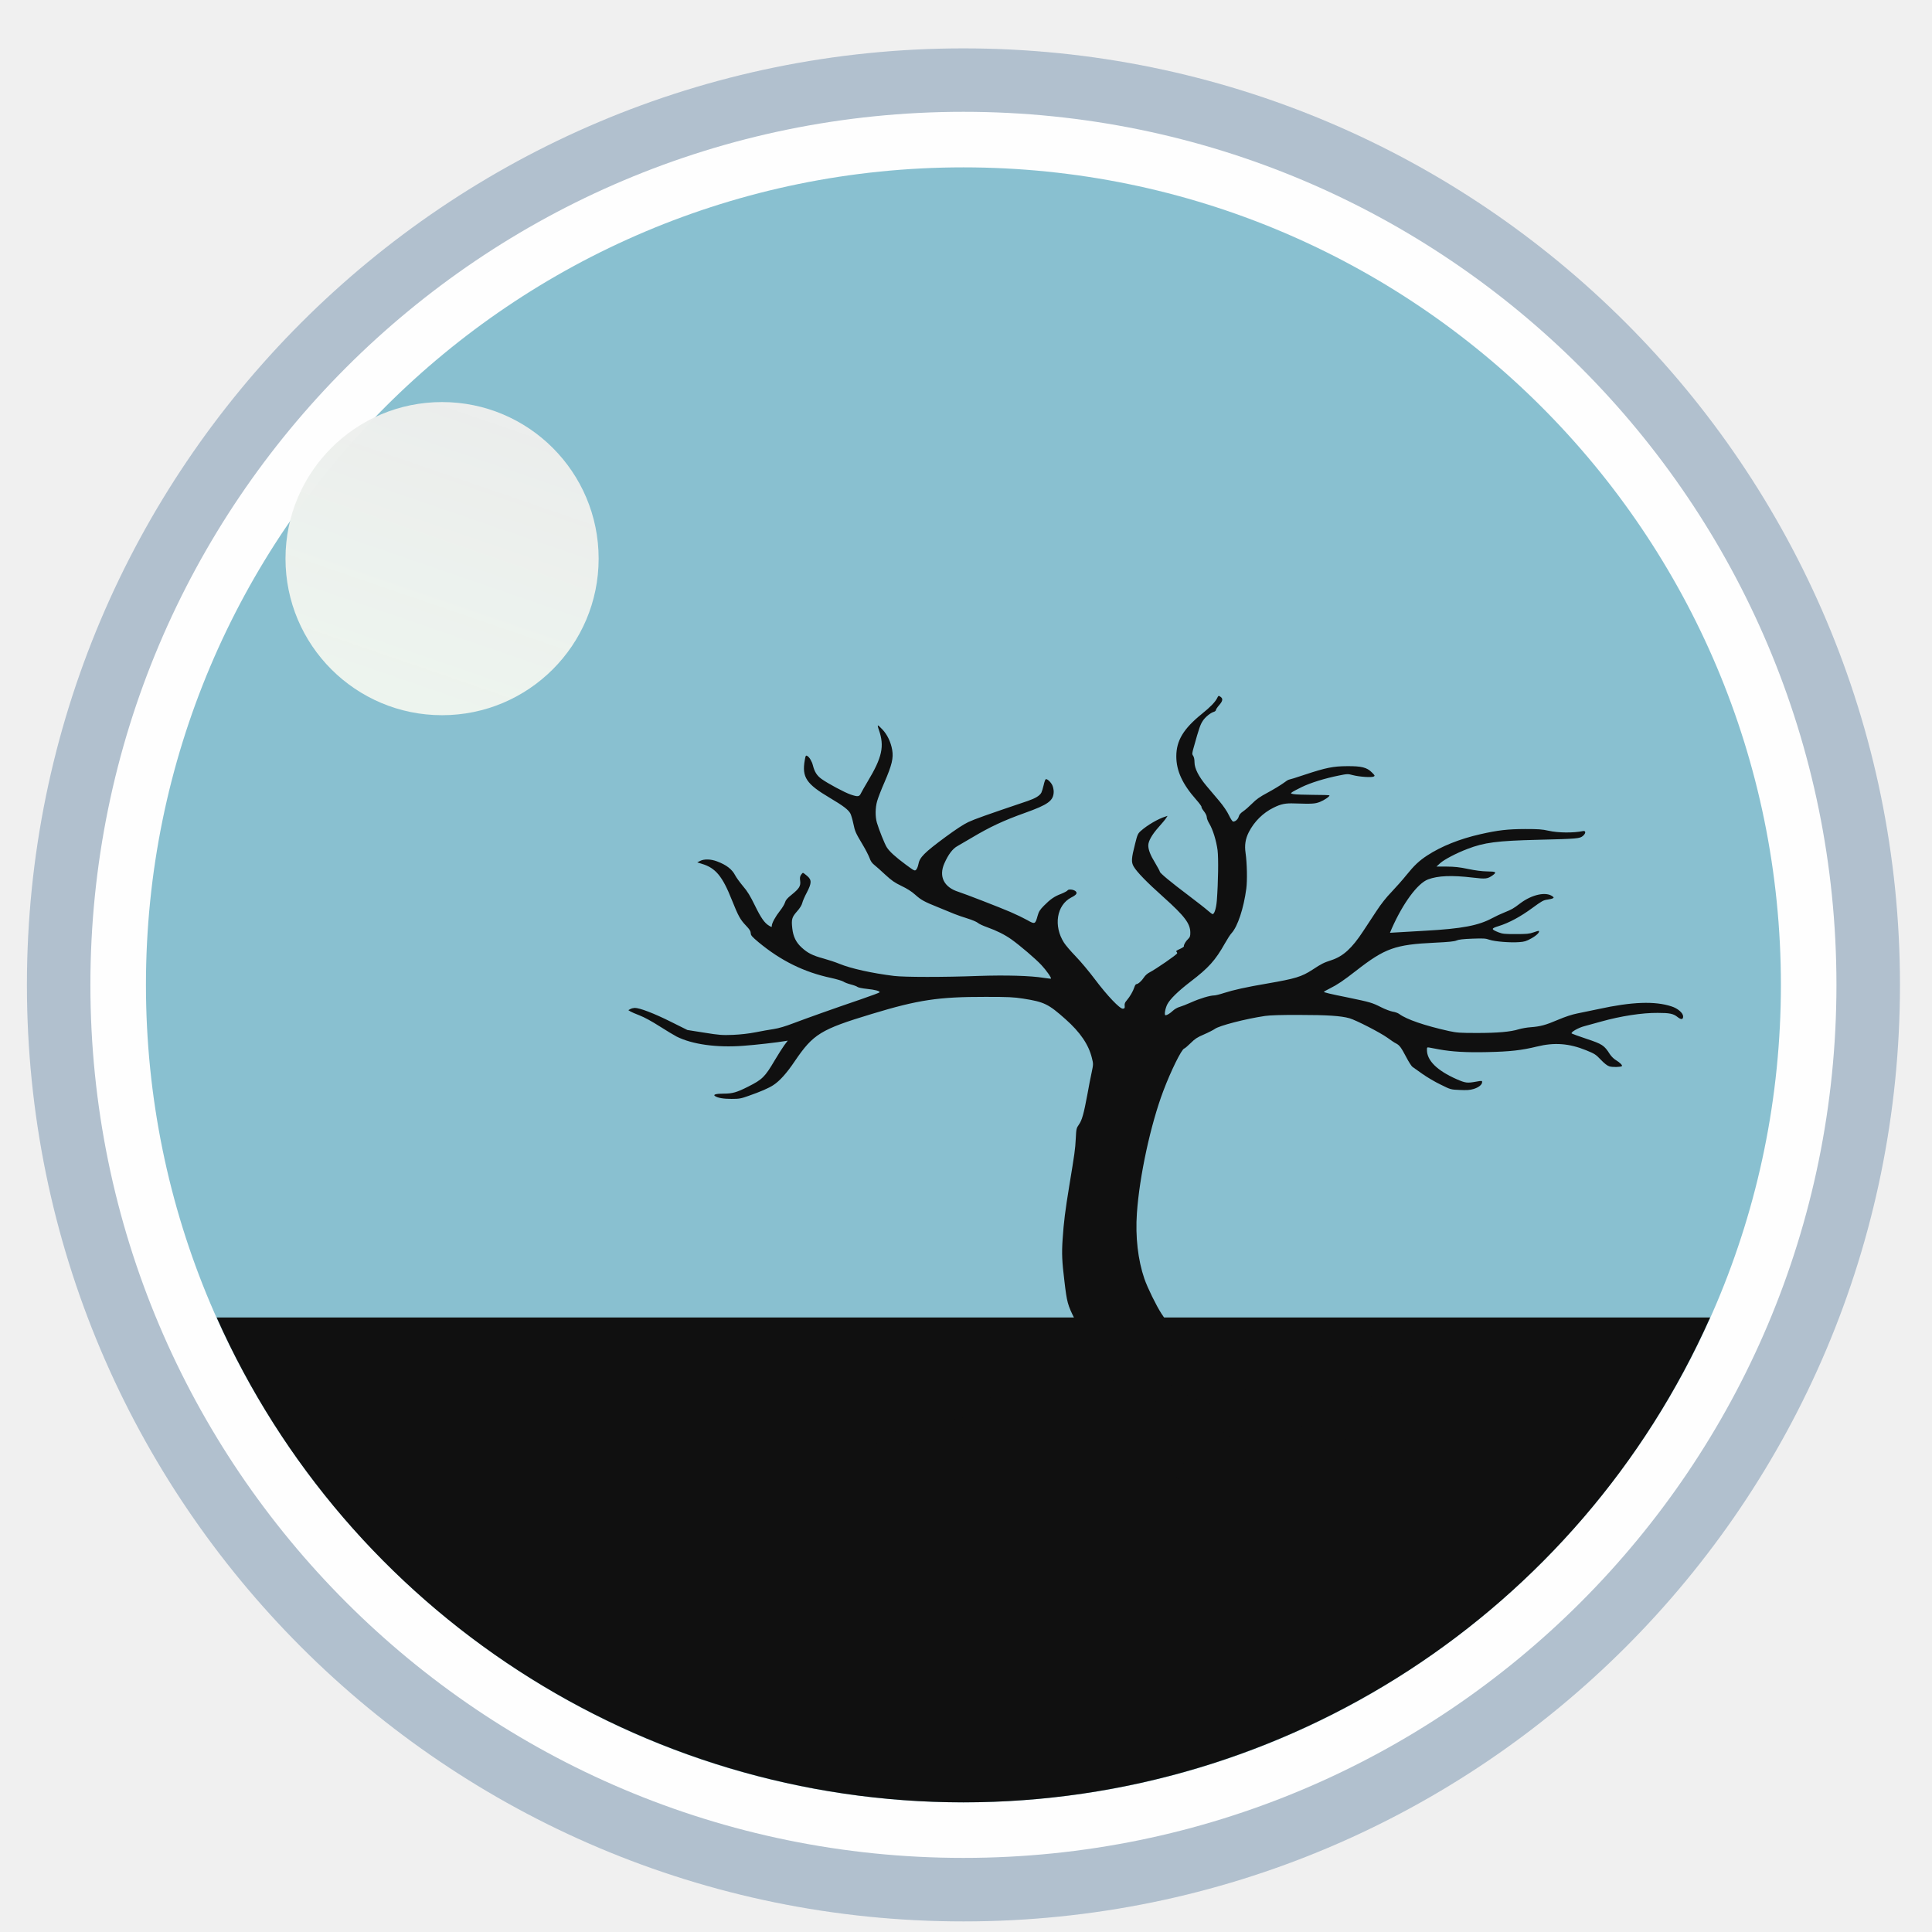
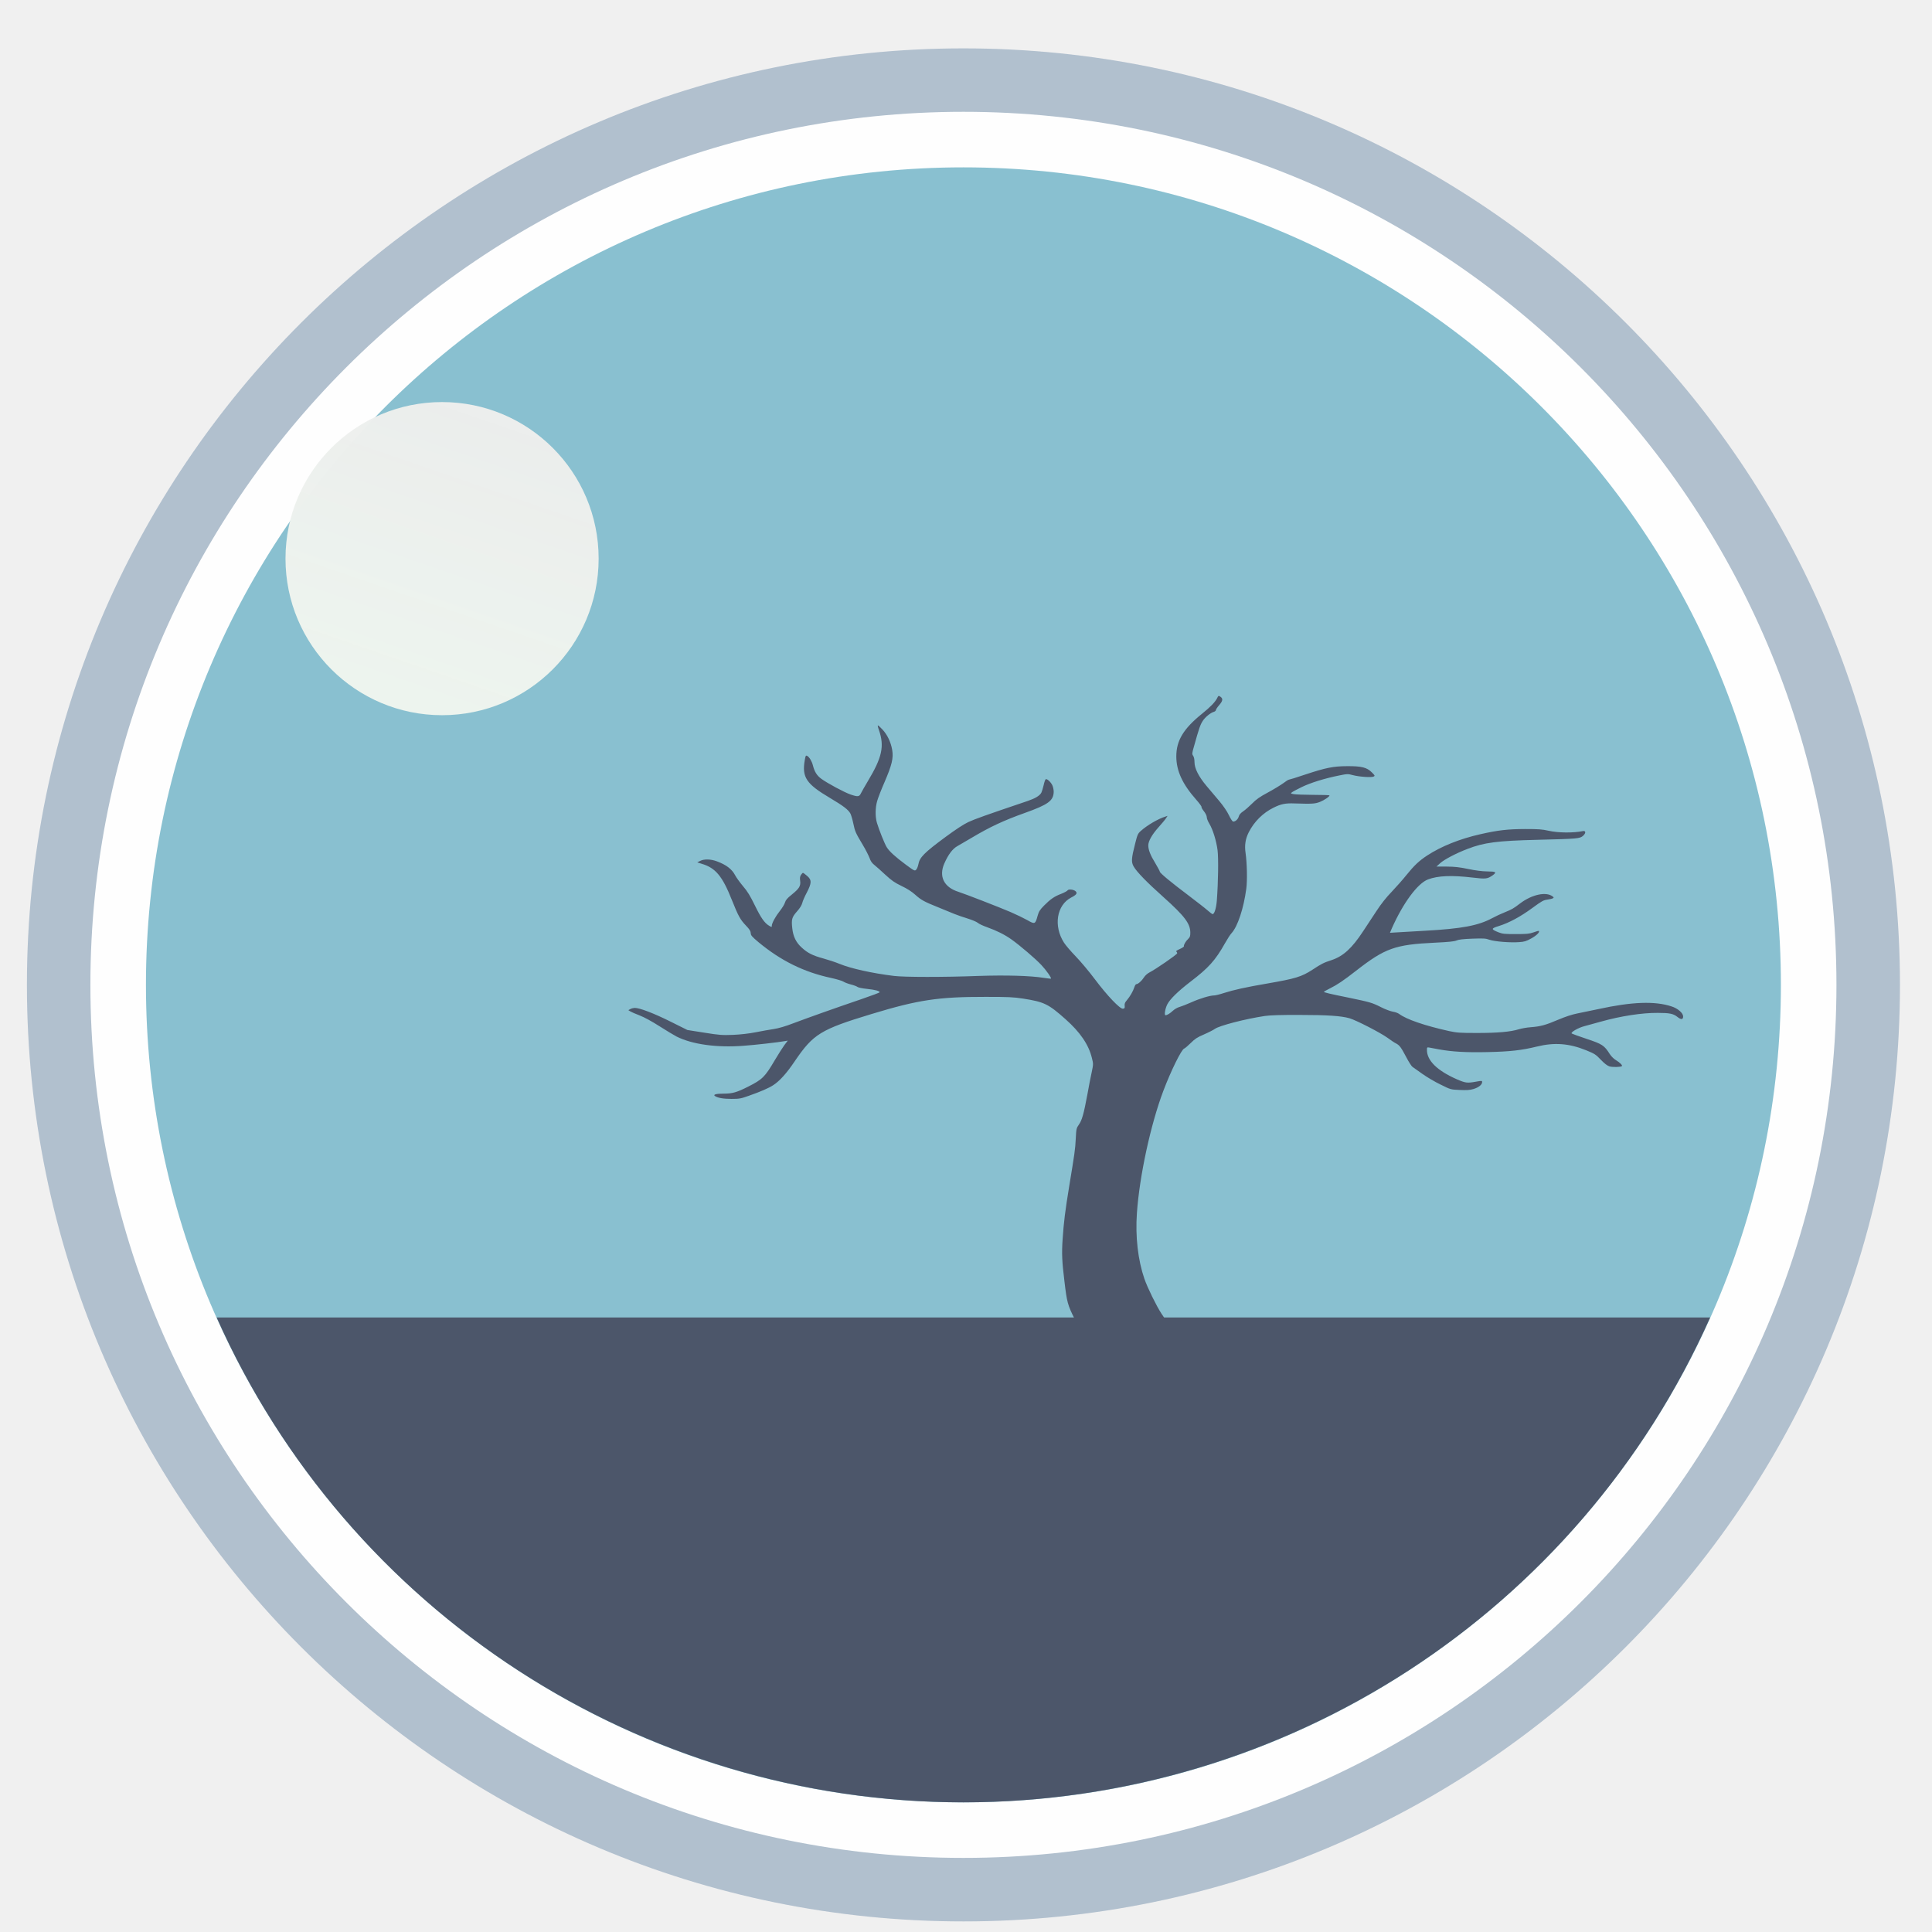
<svg xmlns="http://www.w3.org/2000/svg" xmlns:xlink="http://www.w3.org/1999/xlink" height="48" width="48" version="1.1" id="svg6">
  <defs id="defs10">
    <linearGradient id="linearGradient868">
      <stop style="stop-color:#edf4ee;stop-opacity:1" offset="0" id="stop864" />
      <stop style="stop-color:#ededed;stop-opacity:0.978" offset="1" id="stop866" />
    </linearGradient>
    <linearGradient xlink:href="#linearGradient868" id="linearGradient870" x1="12.302" y1="18.047" x2="15.181" y2="9.673" gradientUnits="userSpaceOnUse" />
  </defs>
  <path id="circle2" style="opacity:0.99;fill:#b0bfce" transform="matrix(1.758306 0 0 1.758306 -18.15909 -30.97875)" d="M 37.174,31.535 A 13.233,13.233 0 0 1 23.941,44.768 13.233,13.233 0 0 1 10.708,31.535 13.233,13.233 0 0 1 23.941,18.302 13.233,13.233 0 0 1 37.174,31.535 Z" />
  <path id="circle831" style="opacity:0.99;fill:#ffffff;fill-opacity:0.994;stroke-width:1.639" d="M 45.626,24.469 A 21.69,21.69 0 0 1 23.936,46.159 21.69,21.69 0 0 1 2.246,24.469 21.69,21.69 0 0 1 23.936,2.778 21.69,21.69 0 0 1 45.626,24.469 Z" />
  <path id="ellipse833" style="opacity:0.99;fill:#88c0d0;stroke-width:1.535;fill-opacity:1" d="M 44.246,24.469 A 20.31,20.31 0 0 1 23.936,44.779 20.31,20.31 0 0 1 3.626,24.469 20.31,20.31 0 0 1 23.936,4.158 20.31,20.31 0 0 1 44.246,24.469 Z" />
-   <path id="ellipse835" style="fill:#101010;fill-opacity:0.994;stroke-width:1.535" d="M 5.383 32.732 A 20.31 20.31 0 0 0 23.936 44.779 A 20.31 20.31 0 0 0 42.488 32.732 L 5.383 32.732 z " />
-   <path d="m 30.238,17.348 c -0.051,0.098 -0.166,0.217 -0.379,0.389 -0.458,0.37 -0.634,0.665 -0.634,1.054 0,0.358 0.151,0.688 0.493,1.075 0.08,0.09 0.139,0.172 0.133,0.182 -0.006,0.01 0.02,0.057 0.059,0.106 0.043,0.055 0.072,0.113 0.072,0.149 0,0.033 0.029,0.104 0.063,0.16 0.088,0.145 0.174,0.424 0.205,0.659 0.025,0.205 0.016,0.8 -0.018,1.251 -0.016,0.196 -0.061,0.338 -0.106,0.338 -0.01,0 -0.065,-0.041 -0.123,-0.092 -0.057,-0.051 -0.268,-0.215 -0.467,-0.366 -0.442,-0.332 -0.72,-0.563 -0.72,-0.596 0,-0.012 -0.051,-0.108 -0.115,-0.215 -0.121,-0.196 -0.172,-0.33 -0.172,-0.438 0,-0.106 0.09,-0.266 0.25,-0.446 0.084,-0.094 0.17,-0.196 0.19,-0.229 l 0.039,-0.059 -0.049,0.016 c -0.186,0.057 -0.456,0.215 -0.618,0.36 -0.07,0.063 -0.084,0.092 -0.139,0.315 -0.094,0.366 -0.1,0.458 -0.035,0.569 0.08,0.137 0.327,0.391 0.737,0.757 0.528,0.473 0.669,0.659 0.669,0.886 0,0.086 -0.01,0.113 -0.053,0.154 -0.059,0.055 -0.115,0.149 -0.106,0.182 0.004,0.012 -0.043,0.043 -0.104,0.07 -0.063,0.027 -0.1,0.053 -0.086,0.061 0.012,0.008 0.023,0.029 0.023,0.043 0,0.031 -0.53,0.395 -0.692,0.479 -0.049,0.025 -0.108,0.078 -0.135,0.123 -0.055,0.086 -0.145,0.166 -0.188,0.166 -0.014,0 -0.037,0.035 -0.049,0.076 -0.033,0.102 -0.111,0.235 -0.186,0.323 -0.047,0.053 -0.061,0.086 -0.055,0.137 0.006,0.057 0,0.068 -0.043,0.074 -0.072,0.01 -0.387,-0.319 -0.698,-0.733 -0.139,-0.186 -0.352,-0.44 -0.475,-0.567 -0.121,-0.125 -0.252,-0.278 -0.291,-0.34 -0.266,-0.415 -0.184,-0.933 0.178,-1.122 0.129,-0.065 0.16,-0.108 0.113,-0.154 -0.047,-0.047 -0.182,-0.061 -0.203,-0.023 -0.01,0.016 -0.082,0.055 -0.16,0.086 -0.168,0.063 -0.268,0.133 -0.428,0.295 -0.098,0.1 -0.125,0.141 -0.156,0.25 -0.057,0.211 -0.068,0.215 -0.258,0.106 -0.088,-0.049 -0.274,-0.139 -0.413,-0.199 -0.256,-0.111 -1.146,-0.456 -1.296,-0.503 -0.36,-0.113 -0.493,-0.381 -0.35,-0.706 0.1,-0.225 0.207,-0.366 0.325,-0.43 0.057,-0.033 0.219,-0.127 0.358,-0.209 0.45,-0.268 0.788,-0.426 1.314,-0.614 0.585,-0.209 0.714,-0.303 0.72,-0.526 0,-0.047 -0.014,-0.121 -0.035,-0.164 -0.039,-0.08 -0.127,-0.162 -0.162,-0.149 -0.012,0.004 -0.037,0.072 -0.053,0.149 -0.018,0.078 -0.045,0.162 -0.057,0.186 -0.041,0.076 -0.149,0.141 -0.342,0.207 -1.025,0.346 -1.316,0.45 -1.474,0.524 -0.121,0.057 -0.315,0.186 -0.563,0.368 -0.532,0.393 -0.647,0.508 -0.677,0.684 -0.01,0.051 -0.035,0.113 -0.055,0.131 -0.033,0.035 -0.047,0.029 -0.26,-0.129 -0.254,-0.188 -0.403,-0.323 -0.469,-0.428 -0.051,-0.078 -0.194,-0.436 -0.246,-0.612 -0.043,-0.149 -0.041,-0.37 0.006,-0.534 0.02,-0.074 0.102,-0.287 0.184,-0.473 0.184,-0.428 0.225,-0.598 0.19,-0.802 -0.033,-0.192 -0.121,-0.377 -0.242,-0.506 -0.053,-0.055 -0.102,-0.102 -0.113,-0.102 -0.008,0 0.002,0.051 0.025,0.113 0.141,0.405 0.082,0.68 -0.278,1.279 -0.072,0.119 -0.145,0.25 -0.166,0.291 -0.043,0.092 -0.076,0.096 -0.258,0.035 -0.151,-0.051 -0.577,-0.28 -0.729,-0.391 -0.111,-0.082 -0.168,-0.174 -0.209,-0.334 -0.025,-0.102 -0.088,-0.205 -0.139,-0.233 -0.037,-0.02 -0.043,-0.012 -0.063,0.106 -0.074,0.422 0.039,0.589 0.62,0.933 0.342,0.203 0.465,0.297 0.516,0.395 0.016,0.033 0.049,0.141 0.07,0.242 0.043,0.205 0.055,0.229 0.235,0.532 0.072,0.119 0.145,0.264 0.168,0.325 0.027,0.078 0.059,0.127 0.119,0.174 0.045,0.035 0.168,0.145 0.274,0.244 0.16,0.147 0.231,0.196 0.401,0.278 0.137,0.065 0.254,0.139 0.34,0.217 0.149,0.133 0.223,0.174 0.575,0.315 0.137,0.057 0.317,0.129 0.395,0.162 0.08,0.033 0.231,0.084 0.338,0.117 0.106,0.033 0.217,0.08 0.246,0.104 0.029,0.027 0.135,0.076 0.235,0.111 0.235,0.084 0.436,0.184 0.604,0.303 0.215,0.154 0.594,0.477 0.741,0.634 0.123,0.131 0.258,0.323 0.239,0.34 -0.004,0.004 -0.086,-0.006 -0.182,-0.02 -0.327,-0.053 -0.939,-0.07 -1.621,-0.047 -0.864,0.033 -1.838,0.031 -2.094,0 -0.551,-0.068 -1.072,-0.184 -1.357,-0.301 -0.094,-0.039 -0.272,-0.098 -0.399,-0.133 -0.266,-0.072 -0.391,-0.135 -0.538,-0.27 -0.141,-0.127 -0.213,-0.274 -0.235,-0.479 -0.025,-0.223 -0.01,-0.276 0.117,-0.42 0.072,-0.08 0.117,-0.154 0.131,-0.209 0.01,-0.045 0.061,-0.164 0.113,-0.26 0.123,-0.237 0.125,-0.315 0.006,-0.415 -0.047,-0.041 -0.092,-0.074 -0.102,-0.074 -0.008,0 -0.031,0.023 -0.049,0.051 -0.025,0.039 -0.031,0.076 -0.02,0.149 0.016,0.127 -0.023,0.19 -0.211,0.342 -0.113,0.09 -0.149,0.135 -0.166,0.194 -0.012,0.043 -0.068,0.135 -0.125,0.207 -0.108,0.135 -0.203,0.307 -0.203,0.373 0,0.035 -0.002,0.035 -0.063,0 -0.115,-0.066 -0.205,-0.194 -0.358,-0.508 -0.115,-0.235 -0.182,-0.348 -0.297,-0.481 -0.08,-0.096 -0.166,-0.215 -0.192,-0.266 -0.078,-0.151 -0.219,-0.26 -0.45,-0.346 -0.154,-0.059 -0.321,-0.063 -0.42,-0.012 l -0.072,0.037 0.113,0.035 c 0.342,0.102 0.512,0.307 0.745,0.894 0.164,0.409 0.209,0.491 0.356,0.645 0.086,0.09 0.113,0.133 0.115,0.184 0.002,0.057 0.029,0.086 0.196,0.227 0.553,0.458 1.128,0.743 1.803,0.886 0.139,0.031 0.276,0.072 0.305,0.092 0.029,0.02 0.111,0.051 0.184,0.07 0.074,0.018 0.147,0.047 0.164,0.061 0.018,0.016 0.123,0.037 0.239,0.049 0.194,0.02 0.313,0.051 0.313,0.084 0,0.008 -0.209,0.086 -0.465,0.174 -0.684,0.233 -1.328,0.463 -1.676,0.594 -0.196,0.076 -0.37,0.127 -0.489,0.145 -0.1,0.014 -0.303,0.051 -0.45,0.08 -0.168,0.033 -0.377,0.057 -0.565,0.065 -0.272,0.01 -0.334,0.006 -0.716,-0.055 l -0.417,-0.066 -0.42,-0.209 c -0.411,-0.205 -0.768,-0.342 -0.89,-0.34 -0.033,0.002 -0.084,0.014 -0.108,0.029 l -0.049,0.027 0.049,0.031 c 0.025,0.016 0.131,0.061 0.231,0.1 0.113,0.043 0.307,0.149 0.493,0.268 0.168,0.108 0.362,0.223 0.428,0.258 0.389,0.194 0.993,0.278 1.648,0.229 0.297,-0.02 0.884,-0.088 1.042,-0.117 l 0.07,-0.012 -0.084,0.111 c -0.045,0.061 -0.151,0.229 -0.237,0.373 -0.246,0.418 -0.309,0.481 -0.663,0.659 -0.282,0.143 -0.391,0.174 -0.606,0.174 -0.194,0 -0.274,0.023 -0.217,0.061 0.068,0.045 0.205,0.07 0.409,0.07 0.194,0 0.235,-0.008 0.42,-0.074 0.303,-0.106 0.506,-0.194 0.618,-0.268 0.158,-0.102 0.332,-0.295 0.536,-0.598 0.458,-0.673 0.641,-0.786 1.905,-1.169 1.16,-0.352 1.66,-0.428 2.835,-0.426 0.563,0 0.694,0.006 0.931,0.043 0.524,0.082 0.628,0.133 1.054,0.512 0.364,0.323 0.575,0.632 0.655,0.964 0.037,0.147 0.037,0.154 -0.006,0.358 -0.025,0.115 -0.074,0.36 -0.106,0.546 -0.09,0.485 -0.135,0.641 -0.209,0.747 -0.063,0.09 -0.068,0.104 -0.08,0.354 -0.014,0.272 -0.027,0.356 -0.16,1.163 -0.102,0.62 -0.139,0.917 -0.166,1.328 -0.025,0.362 -0.016,0.555 0.045,1.054 0.061,0.518 0.08,0.587 0.252,0.931 0.084,0.168 0.166,0.366 0.184,0.44 0.035,0.156 0.039,0.426 0.008,0.604 l -0.02,0.127 -0.246,0.192 c -0.135,0.106 -0.293,0.217 -0.352,0.248 -0.1,0.051 -0.6,0.184 -0.956,0.254 -0.084,0.016 -0.309,0.043 -0.501,0.059 -0.393,0.035 -0.819,0.117 -1.197,0.225 -0.536,0.156 -0.833,0.299 -1.326,0.632 -0.403,0.272 -0.63,0.399 -0.851,0.473 -0.182,0.061 -0.569,0.119 -0.671,0.1 -0.063,-0.012 -0.065,-0.012 -0.033,0.023 0.053,0.057 0.233,0.096 0.508,0.106 0.591,0.023 0.995,-0.119 1.727,-0.608 0.487,-0.325 0.686,-0.409 1.042,-0.44 l 0.158,-0.014 v 0.43 0.432 l -0.086,0.025 c -0.133,0.039 -0.156,0.063 -0.086,0.094 0.143,0.061 0.33,0.016 0.454,-0.106 0.084,-0.084 0.086,-0.092 0.084,-0.203 -0.004,-0.102 0.004,-0.125 0.082,-0.242 0.07,-0.102 0.086,-0.143 0.082,-0.205 -0.012,-0.156 0.102,-0.209 0.722,-0.336 0.544,-0.111 0.637,-0.133 1.283,-0.317 0.551,-0.158 0.651,-0.199 0.819,-0.344 0.137,-0.117 0.287,-0.215 0.305,-0.196 0.006,0.006 -0.006,0.143 -0.027,0.303 -0.023,0.16 -0.041,0.397 -0.041,0.528 0,0.231 0.002,0.239 0.076,0.389 0.096,0.196 0.262,0.368 0.579,0.602 0.733,0.54 0.794,0.594 0.923,0.786 0.053,0.08 0.055,0.092 0.031,0.16 -0.033,0.088 -0.01,0.119 0.078,0.098 0.174,-0.037 0.221,-0.28 0.104,-0.518 -0.072,-0.141 -0.323,-0.393 -0.579,-0.577 -0.086,-0.061 -0.156,-0.119 -0.158,-0.125 0,-0.006 0.049,-0.004 0.106,0.002 0.135,0.018 0.53,-0.008 0.815,-0.051 0.119,-0.018 0.334,-0.035 0.477,-0.035 0.256,0 0.266,0.002 0.319,0.053 0.065,0.061 0.145,0.072 0.145,0.016 0,-0.049 -0.057,-0.129 -0.149,-0.207 -0.074,-0.065 -0.084,-0.068 -0.287,-0.078 -0.129,-0.006 -0.315,0.002 -0.489,0.023 -0.154,0.018 -0.356,0.033 -0.45,0.033 -0.151,0 -0.192,-0.008 -0.379,-0.084 -0.156,-0.061 -0.227,-0.102 -0.274,-0.158 -0.059,-0.068 -0.063,-0.08 -0.055,-0.207 0.006,-0.111 0.031,-0.182 0.123,-0.391 0.113,-0.248 0.168,-0.42 0.147,-0.454 -0.037,-0.057 0.106,0.012 0.311,0.151 0.287,0.192 0.68,0.342 1.697,0.641 0.215,0.063 0.448,0.137 0.522,0.164 0.084,0.031 0.219,0.057 0.364,0.072 0.485,0.047 0.722,0.102 1.427,0.332 l 0.512,0.168 0.184,0.188 c 0.215,0.219 0.27,0.256 0.309,0.205 0.012,-0.018 0.031,-0.078 0.037,-0.131 0.008,-0.053 0.018,-0.129 0.025,-0.17 0.01,-0.063 0.002,-0.082 -0.061,-0.143 -0.041,-0.039 -0.123,-0.1 -0.182,-0.135 -0.057,-0.035 -0.186,-0.108 -0.284,-0.168 -0.098,-0.057 -0.196,-0.104 -0.217,-0.104 -0.049,0 -0.223,-0.061 -0.395,-0.139 -0.076,-0.035 -0.244,-0.086 -0.372,-0.115 -0.225,-0.049 -0.346,-0.092 -0.37,-0.133 -0.006,-0.008 0.084,-0.023 0.199,-0.029 0.207,-0.012 0.274,-0.025 0.894,-0.166 0.528,-0.121 0.751,-0.135 1.285,-0.082 l 0.127,0.014 -0.016,-0.049 c -0.023,-0.059 -0.125,-0.133 -0.227,-0.162 -0.315,-0.09 -0.815,-0.078 -1.568,0.039 -0.847,0.131 -1.183,0.143 -1.566,0.055 -0.074,-0.016 -0.184,-0.035 -0.246,-0.039 -0.061,-0.006 -0.17,-0.033 -0.237,-0.063 -0.07,-0.029 -0.199,-0.063 -0.287,-0.078 -0.174,-0.027 -0.221,-0.051 -0.483,-0.248 -0.401,-0.301 -1.013,-0.991 -1.392,-1.566 -0.129,-0.199 -0.344,-0.637 -0.424,-0.866 -0.16,-0.465 -0.227,-1.048 -0.186,-1.629 0.063,-0.923 0.342,-2.206 0.655,-3.035 0.19,-0.503 0.452,-1.034 0.52,-1.056 0.02,-0.006 0.094,-0.07 0.164,-0.139 0.102,-0.102 0.16,-0.141 0.33,-0.213 0.113,-0.049 0.233,-0.111 0.266,-0.135 0.104,-0.08 0.757,-0.25 1.248,-0.323 0.127,-0.018 0.393,-0.027 0.86,-0.025 0.688,0 1.029,0.023 1.238,0.082 0.164,0.047 0.768,0.358 0.944,0.485 0.084,0.061 0.18,0.127 0.217,0.143 0.084,0.045 0.121,0.094 0.252,0.342 0.059,0.115 0.129,0.221 0.151,0.237 0.025,0.016 0.135,0.096 0.248,0.176 0.113,0.08 0.317,0.201 0.454,0.266 0.248,0.123 0.248,0.123 0.471,0.133 0.172,0.008 0.25,0.004 0.342,-0.023 0.127,-0.037 0.217,-0.108 0.217,-0.172 0,-0.037 -0.006,-0.037 -0.147,-0.012 -0.227,0.041 -0.266,0.035 -0.487,-0.061 -0.483,-0.213 -0.737,-0.463 -0.737,-0.725 0,-0.07 0.002,-0.07 0.068,-0.059 0.035,0.008 0.139,0.027 0.229,0.043 0.325,0.059 0.675,0.08 1.203,0.068 0.567,-0.012 0.853,-0.045 1.23,-0.137 0.436,-0.108 0.802,-0.08 1.226,0.092 0.211,0.086 0.239,0.104 0.362,0.233 0.09,0.094 0.16,0.149 0.213,0.166 0.076,0.025 0.284,0.02 0.313,-0.006 0.018,-0.02 -0.049,-0.088 -0.147,-0.147 -0.051,-0.029 -0.115,-0.092 -0.154,-0.151 -0.137,-0.217 -0.188,-0.25 -0.577,-0.379 -0.194,-0.065 -0.36,-0.125 -0.37,-0.133 -0.031,-0.031 0.164,-0.143 0.315,-0.182 0.084,-0.023 0.272,-0.074 0.418,-0.115 0.481,-0.135 1.019,-0.219 1.406,-0.215 0.295,0 0.385,0.02 0.485,0.098 0.094,0.076 0.145,0.072 0.145,-0.01 0,-0.084 -0.133,-0.201 -0.291,-0.25 -0.413,-0.135 -0.982,-0.115 -1.817,0.068 -0.174,0.037 -0.409,0.086 -0.522,0.108 -0.135,0.027 -0.295,0.08 -0.475,0.156 -0.311,0.133 -0.442,0.168 -0.682,0.186 -0.096,0.006 -0.229,0.031 -0.297,0.051 -0.201,0.063 -0.522,0.092 -1.034,0.092 -0.43,0 -0.503,-0.006 -0.696,-0.047 -0.608,-0.135 -1.06,-0.291 -1.238,-0.424 -0.033,-0.025 -0.106,-0.051 -0.164,-0.059 -0.055,-0.01 -0.184,-0.057 -0.284,-0.108 -0.231,-0.117 -0.272,-0.127 -0.823,-0.242 -0.456,-0.092 -0.602,-0.127 -0.602,-0.143 0,-0.006 0.068,-0.043 0.149,-0.084 0.188,-0.094 0.33,-0.19 0.649,-0.438 0.722,-0.563 0.972,-0.651 1.955,-0.698 0.344,-0.016 0.489,-0.031 0.542,-0.055 0.049,-0.023 0.168,-0.037 0.389,-0.045 0.278,-0.01 0.332,-0.008 0.43,0.027 0.131,0.045 0.514,0.076 0.737,0.059 0.129,-0.008 0.176,-0.023 0.305,-0.094 0.129,-0.072 0.213,-0.156 0.184,-0.184 -0.004,-0.006 -0.063,0.01 -0.131,0.035 -0.106,0.037 -0.168,0.043 -0.44,0.043 -0.28,0 -0.33,-0.004 -0.434,-0.045 -0.188,-0.076 -0.186,-0.094 0.014,-0.156 0.256,-0.08 0.538,-0.233 0.833,-0.45 0.229,-0.168 0.272,-0.192 0.368,-0.205 0.059,-0.008 0.123,-0.023 0.139,-0.033 0.027,-0.016 0.025,-0.023 -0.01,-0.049 -0.162,-0.121 -0.512,-0.045 -0.804,0.176 -0.168,0.129 -0.209,0.151 -0.387,0.223 -0.088,0.035 -0.225,0.098 -0.303,0.141 -0.344,0.186 -0.749,0.264 -1.668,0.315 -0.299,0.018 -0.618,0.037 -0.71,0.041 l -0.166,0.01 0.047,-0.111 c 0.28,-0.63 0.641,-1.12 0.901,-1.216 0.246,-0.092 0.587,-0.106 1.105,-0.045 0.332,0.039 0.368,0.035 0.503,-0.059 0.102,-0.076 0.078,-0.092 -0.141,-0.094 -0.133,-0.002 -0.291,-0.023 -0.475,-0.061 -0.215,-0.045 -0.332,-0.057 -0.528,-0.059 H 35.688 l 0.094,-0.086 c 0.1,-0.09 0.401,-0.248 0.675,-0.352 0.413,-0.16 0.741,-0.203 1.732,-0.227 1.017,-0.025 1.062,-0.029 1.144,-0.102 0.072,-0.065 0.068,-0.129 -0.006,-0.115 -0.237,0.049 -0.616,0.045 -0.851,-0.008 -0.164,-0.037 -0.258,-0.043 -0.587,-0.043 -0.434,0.002 -0.671,0.029 -1.111,0.129 -0.508,0.115 -0.968,0.299 -1.316,0.526 -0.207,0.135 -0.327,0.25 -0.522,0.491 -0.086,0.108 -0.25,0.293 -0.362,0.411 -0.137,0.141 -0.266,0.305 -0.381,0.481 -0.096,0.145 -0.246,0.373 -0.33,0.501 -0.278,0.424 -0.495,0.62 -0.78,0.716 -0.207,0.068 -0.25,0.09 -0.477,0.239 -0.274,0.178 -0.426,0.223 -1.124,0.344 -0.528,0.09 -0.843,0.16 -1.081,0.237 -0.1,0.033 -0.207,0.059 -0.237,0.059 -0.104,0 -0.358,0.076 -0.567,0.17 -0.113,0.051 -0.246,0.102 -0.297,0.117 -0.049,0.012 -0.123,0.055 -0.162,0.092 -0.076,0.07 -0.145,0.113 -0.186,0.113 -0.035,0 -0.008,-0.166 0.045,-0.27 0.068,-0.131 0.264,-0.323 0.573,-0.561 0.456,-0.348 0.62,-0.53 0.862,-0.96 0.057,-0.102 0.129,-0.213 0.16,-0.246 0.154,-0.166 0.303,-0.62 0.368,-1.107 0.027,-0.203 0.018,-0.632 -0.018,-0.886 -0.029,-0.194 -0.004,-0.352 0.08,-0.518 0.135,-0.264 0.352,-0.479 0.614,-0.608 0.184,-0.092 0.297,-0.115 0.522,-0.106 0.438,0.014 0.506,0.01 0.63,-0.037 0.108,-0.043 0.239,-0.131 0.239,-0.162 0,-0.008 -0.182,-0.014 -0.405,-0.014 -0.221,-0.002 -0.44,-0.008 -0.485,-0.018 -0.078,-0.014 -0.08,-0.016 -0.041,-0.047 0.023,-0.018 0.133,-0.076 0.246,-0.131 0.221,-0.106 0.565,-0.213 0.917,-0.284 0.211,-0.043 0.227,-0.043 0.348,-0.01 0.166,0.043 0.467,0.063 0.518,0.035 0.035,-0.018 0.031,-0.027 -0.045,-0.102 -0.123,-0.125 -0.256,-0.158 -0.612,-0.156 -0.35,0.002 -0.526,0.037 -1.052,0.211 -0.207,0.07 -0.385,0.125 -0.399,0.125 -0.012,0 -0.076,0.039 -0.139,0.088 -0.065,0.047 -0.235,0.151 -0.379,0.229 -0.203,0.108 -0.293,0.172 -0.395,0.276 -0.074,0.074 -0.174,0.162 -0.223,0.194 -0.063,0.043 -0.096,0.082 -0.108,0.127 -0.018,0.068 -0.084,0.129 -0.139,0.127 -0.018,0 -0.061,-0.065 -0.106,-0.158 -0.045,-0.096 -0.139,-0.233 -0.239,-0.352 -0.09,-0.106 -0.231,-0.276 -0.317,-0.375 -0.194,-0.231 -0.299,-0.436 -0.299,-0.589 0,-0.07 -0.012,-0.129 -0.033,-0.16 -0.031,-0.043 -0.031,-0.059 0.023,-0.244 0.121,-0.434 0.154,-0.53 0.213,-0.62 0.059,-0.094 0.192,-0.205 0.284,-0.231 0.025,-0.008 0.045,-0.029 0.045,-0.043 0,-0.016 0.037,-0.072 0.084,-0.125 0.09,-0.104 0.096,-0.16 0.025,-0.207 -0.041,-0.029 -0.047,-0.027 -0.078,0.035 z" id="path4" style="fill:#101010;fill-opacity:1;stroke-width:0.002" />
+   <path id="ellipse835" style="fill:#4c566a;fill-opacity:1;stroke-width:1.535" d="M 5.383 32.732 A 20.31 20.31 0 0 0 23.936 44.779 A 20.31 20.31 0 0 0 42.488 32.732 L 5.383 32.732 z " />
+   <path d="m 30.238,17.348 c -0.051,0.098 -0.166,0.217 -0.379,0.389 -0.458,0.37 -0.634,0.665 -0.634,1.054 0,0.358 0.151,0.688 0.493,1.075 0.08,0.09 0.139,0.172 0.133,0.182 -0.006,0.01 0.02,0.057 0.059,0.106 0.043,0.055 0.072,0.113 0.072,0.149 0,0.033 0.029,0.104 0.063,0.16 0.088,0.145 0.174,0.424 0.205,0.659 0.025,0.205 0.016,0.8 -0.018,1.251 -0.016,0.196 -0.061,0.338 -0.106,0.338 -0.01,0 -0.065,-0.041 -0.123,-0.092 -0.057,-0.051 -0.268,-0.215 -0.467,-0.366 -0.442,-0.332 -0.72,-0.563 -0.72,-0.596 0,-0.012 -0.051,-0.108 -0.115,-0.215 -0.121,-0.196 -0.172,-0.33 -0.172,-0.438 0,-0.106 0.09,-0.266 0.25,-0.446 0.084,-0.094 0.17,-0.196 0.19,-0.229 l 0.039,-0.059 -0.049,0.016 c -0.186,0.057 -0.456,0.215 -0.618,0.36 -0.07,0.063 -0.084,0.092 -0.139,0.315 -0.094,0.366 -0.1,0.458 -0.035,0.569 0.08,0.137 0.327,0.391 0.737,0.757 0.528,0.473 0.669,0.659 0.669,0.886 0,0.086 -0.01,0.113 -0.053,0.154 -0.059,0.055 -0.115,0.149 -0.106,0.182 0.004,0.012 -0.043,0.043 -0.104,0.07 -0.063,0.027 -0.1,0.053 -0.086,0.061 0.012,0.008 0.023,0.029 0.023,0.043 0,0.031 -0.53,0.395 -0.692,0.479 -0.049,0.025 -0.108,0.078 -0.135,0.123 -0.055,0.086 -0.145,0.166 -0.188,0.166 -0.014,0 -0.037,0.035 -0.049,0.076 -0.033,0.102 -0.111,0.235 -0.186,0.323 -0.047,0.053 -0.061,0.086 -0.055,0.137 0.006,0.057 0,0.068 -0.043,0.074 -0.072,0.01 -0.387,-0.319 -0.698,-0.733 -0.139,-0.186 -0.352,-0.44 -0.475,-0.567 -0.121,-0.125 -0.252,-0.278 -0.291,-0.34 -0.266,-0.415 -0.184,-0.933 0.178,-1.122 0.129,-0.065 0.16,-0.108 0.113,-0.154 -0.047,-0.047 -0.182,-0.061 -0.203,-0.023 -0.01,0.016 -0.082,0.055 -0.16,0.086 -0.168,0.063 -0.268,0.133 -0.428,0.295 -0.098,0.1 -0.125,0.141 -0.156,0.25 -0.057,0.211 -0.068,0.215 -0.258,0.106 -0.088,-0.049 -0.274,-0.139 -0.413,-0.199 -0.256,-0.111 -1.146,-0.456 -1.296,-0.503 -0.36,-0.113 -0.493,-0.381 -0.35,-0.706 0.1,-0.225 0.207,-0.366 0.325,-0.43 0.057,-0.033 0.219,-0.127 0.358,-0.209 0.45,-0.268 0.788,-0.426 1.314,-0.614 0.585,-0.209 0.714,-0.303 0.72,-0.526 0,-0.047 -0.014,-0.121 -0.035,-0.164 -0.039,-0.08 -0.127,-0.162 -0.162,-0.149 -0.012,0.004 -0.037,0.072 -0.053,0.149 -0.018,0.078 -0.045,0.162 -0.057,0.186 -0.041,0.076 -0.149,0.141 -0.342,0.207 -1.025,0.346 -1.316,0.45 -1.474,0.524 -0.121,0.057 -0.315,0.186 -0.563,0.368 -0.532,0.393 -0.647,0.508 -0.677,0.684 -0.01,0.051 -0.035,0.113 -0.055,0.131 -0.033,0.035 -0.047,0.029 -0.26,-0.129 -0.254,-0.188 -0.403,-0.323 -0.469,-0.428 -0.051,-0.078 -0.194,-0.436 -0.246,-0.612 -0.043,-0.149 -0.041,-0.37 0.006,-0.534 0.02,-0.074 0.102,-0.287 0.184,-0.473 0.184,-0.428 0.225,-0.598 0.19,-0.802 -0.033,-0.192 -0.121,-0.377 -0.242,-0.506 -0.053,-0.055 -0.102,-0.102 -0.113,-0.102 -0.008,0 0.002,0.051 0.025,0.113 0.141,0.405 0.082,0.68 -0.278,1.279 -0.072,0.119 -0.145,0.25 -0.166,0.291 -0.043,0.092 -0.076,0.096 -0.258,0.035 -0.151,-0.051 -0.577,-0.28 -0.729,-0.391 -0.111,-0.082 -0.168,-0.174 -0.209,-0.334 -0.025,-0.102 -0.088,-0.205 -0.139,-0.233 -0.037,-0.02 -0.043,-0.012 -0.063,0.106 -0.074,0.422 0.039,0.589 0.62,0.933 0.342,0.203 0.465,0.297 0.516,0.395 0.016,0.033 0.049,0.141 0.07,0.242 0.043,0.205 0.055,0.229 0.235,0.532 0.072,0.119 0.145,0.264 0.168,0.325 0.027,0.078 0.059,0.127 0.119,0.174 0.045,0.035 0.168,0.145 0.274,0.244 0.16,0.147 0.231,0.196 0.401,0.278 0.137,0.065 0.254,0.139 0.34,0.217 0.149,0.133 0.223,0.174 0.575,0.315 0.137,0.057 0.317,0.129 0.395,0.162 0.08,0.033 0.231,0.084 0.338,0.117 0.106,0.033 0.217,0.08 0.246,0.104 0.029,0.027 0.135,0.076 0.235,0.111 0.235,0.084 0.436,0.184 0.604,0.303 0.215,0.154 0.594,0.477 0.741,0.634 0.123,0.131 0.258,0.323 0.239,0.34 -0.004,0.004 -0.086,-0.006 -0.182,-0.02 -0.327,-0.053 -0.939,-0.07 -1.621,-0.047 -0.864,0.033 -1.838,0.031 -2.094,0 -0.551,-0.068 -1.072,-0.184 -1.357,-0.301 -0.094,-0.039 -0.272,-0.098 -0.399,-0.133 -0.266,-0.072 -0.391,-0.135 -0.538,-0.27 -0.141,-0.127 -0.213,-0.274 -0.235,-0.479 -0.025,-0.223 -0.01,-0.276 0.117,-0.42 0.072,-0.08 0.117,-0.154 0.131,-0.209 0.01,-0.045 0.061,-0.164 0.113,-0.26 0.123,-0.237 0.125,-0.315 0.006,-0.415 -0.047,-0.041 -0.092,-0.074 -0.102,-0.074 -0.008,0 -0.031,0.023 -0.049,0.051 -0.025,0.039 -0.031,0.076 -0.02,0.149 0.016,0.127 -0.023,0.19 -0.211,0.342 -0.113,0.09 -0.149,0.135 -0.166,0.194 -0.012,0.043 -0.068,0.135 -0.125,0.207 -0.108,0.135 -0.203,0.307 -0.203,0.373 0,0.035 -0.002,0.035 -0.063,0 -0.115,-0.066 -0.205,-0.194 -0.358,-0.508 -0.115,-0.235 -0.182,-0.348 -0.297,-0.481 -0.08,-0.096 -0.166,-0.215 -0.192,-0.266 -0.078,-0.151 -0.219,-0.26 -0.45,-0.346 -0.154,-0.059 -0.321,-0.063 -0.42,-0.012 l -0.072,0.037 0.113,0.035 c 0.342,0.102 0.512,0.307 0.745,0.894 0.164,0.409 0.209,0.491 0.356,0.645 0.086,0.09 0.113,0.133 0.115,0.184 0.002,0.057 0.029,0.086 0.196,0.227 0.553,0.458 1.128,0.743 1.803,0.886 0.139,0.031 0.276,0.072 0.305,0.092 0.029,0.02 0.111,0.051 0.184,0.07 0.074,0.018 0.147,0.047 0.164,0.061 0.018,0.016 0.123,0.037 0.239,0.049 0.194,0.02 0.313,0.051 0.313,0.084 0,0.008 -0.209,0.086 -0.465,0.174 -0.684,0.233 -1.328,0.463 -1.676,0.594 -0.196,0.076 -0.37,0.127 -0.489,0.145 -0.1,0.014 -0.303,0.051 -0.45,0.08 -0.168,0.033 -0.377,0.057 -0.565,0.065 -0.272,0.01 -0.334,0.006 -0.716,-0.055 l -0.417,-0.066 -0.42,-0.209 c -0.411,-0.205 -0.768,-0.342 -0.89,-0.34 -0.033,0.002 -0.084,0.014 -0.108,0.029 l -0.049,0.027 0.049,0.031 c 0.025,0.016 0.131,0.061 0.231,0.1 0.113,0.043 0.307,0.149 0.493,0.268 0.168,0.108 0.362,0.223 0.428,0.258 0.389,0.194 0.993,0.278 1.648,0.229 0.297,-0.02 0.884,-0.088 1.042,-0.117 l 0.07,-0.012 -0.084,0.111 c -0.045,0.061 -0.151,0.229 -0.237,0.373 -0.246,0.418 -0.309,0.481 -0.663,0.659 -0.282,0.143 -0.391,0.174 -0.606,0.174 -0.194,0 -0.274,0.023 -0.217,0.061 0.068,0.045 0.205,0.07 0.409,0.07 0.194,0 0.235,-0.008 0.42,-0.074 0.303,-0.106 0.506,-0.194 0.618,-0.268 0.158,-0.102 0.332,-0.295 0.536,-0.598 0.458,-0.673 0.641,-0.786 1.905,-1.169 1.16,-0.352 1.66,-0.428 2.835,-0.426 0.563,0 0.694,0.006 0.931,0.043 0.524,0.082 0.628,0.133 1.054,0.512 0.364,0.323 0.575,0.632 0.655,0.964 0.037,0.147 0.037,0.154 -0.006,0.358 -0.025,0.115 -0.074,0.36 -0.106,0.546 -0.09,0.485 -0.135,0.641 -0.209,0.747 -0.063,0.09 -0.068,0.104 -0.08,0.354 -0.014,0.272 -0.027,0.356 -0.16,1.163 -0.102,0.62 -0.139,0.917 -0.166,1.328 -0.025,0.362 -0.016,0.555 0.045,1.054 0.061,0.518 0.08,0.587 0.252,0.931 0.084,0.168 0.166,0.366 0.184,0.44 0.035,0.156 0.039,0.426 0.008,0.604 l -0.02,0.127 -0.246,0.192 c -0.135,0.106 -0.293,0.217 -0.352,0.248 -0.1,0.051 -0.6,0.184 -0.956,0.254 -0.084,0.016 -0.309,0.043 -0.501,0.059 -0.393,0.035 -0.819,0.117 -1.197,0.225 -0.536,0.156 -0.833,0.299 -1.326,0.632 -0.403,0.272 -0.63,0.399 -0.851,0.473 -0.182,0.061 -0.569,0.119 -0.671,0.1 -0.063,-0.012 -0.065,-0.012 -0.033,0.023 0.053,0.057 0.233,0.096 0.508,0.106 0.591,0.023 0.995,-0.119 1.727,-0.608 0.487,-0.325 0.686,-0.409 1.042,-0.44 l 0.158,-0.014 v 0.43 0.432 l -0.086,0.025 c -0.133,0.039 -0.156,0.063 -0.086,0.094 0.143,0.061 0.33,0.016 0.454,-0.106 0.084,-0.084 0.086,-0.092 0.084,-0.203 -0.004,-0.102 0.004,-0.125 0.082,-0.242 0.07,-0.102 0.086,-0.143 0.082,-0.205 -0.012,-0.156 0.102,-0.209 0.722,-0.336 0.544,-0.111 0.637,-0.133 1.283,-0.317 0.551,-0.158 0.651,-0.199 0.819,-0.344 0.137,-0.117 0.287,-0.215 0.305,-0.196 0.006,0.006 -0.006,0.143 -0.027,0.303 -0.023,0.16 -0.041,0.397 -0.041,0.528 0,0.231 0.002,0.239 0.076,0.389 0.096,0.196 0.262,0.368 0.579,0.602 0.733,0.54 0.794,0.594 0.923,0.786 0.053,0.08 0.055,0.092 0.031,0.16 -0.033,0.088 -0.01,0.119 0.078,0.098 0.174,-0.037 0.221,-0.28 0.104,-0.518 -0.072,-0.141 -0.323,-0.393 -0.579,-0.577 -0.086,-0.061 -0.156,-0.119 -0.158,-0.125 0,-0.006 0.049,-0.004 0.106,0.002 0.135,0.018 0.53,-0.008 0.815,-0.051 0.119,-0.018 0.334,-0.035 0.477,-0.035 0.256,0 0.266,0.002 0.319,0.053 0.065,0.061 0.145,0.072 0.145,0.016 0,-0.049 -0.057,-0.129 -0.149,-0.207 -0.074,-0.065 -0.084,-0.068 -0.287,-0.078 -0.129,-0.006 -0.315,0.002 -0.489,0.023 -0.154,0.018 -0.356,0.033 -0.45,0.033 -0.151,0 -0.192,-0.008 -0.379,-0.084 -0.156,-0.061 -0.227,-0.102 -0.274,-0.158 -0.059,-0.068 -0.063,-0.08 -0.055,-0.207 0.006,-0.111 0.031,-0.182 0.123,-0.391 0.113,-0.248 0.168,-0.42 0.147,-0.454 -0.037,-0.057 0.106,0.012 0.311,0.151 0.287,0.192 0.68,0.342 1.697,0.641 0.215,0.063 0.448,0.137 0.522,0.164 0.084,0.031 0.219,0.057 0.364,0.072 0.485,0.047 0.722,0.102 1.427,0.332 l 0.512,0.168 0.184,0.188 c 0.215,0.219 0.27,0.256 0.309,0.205 0.012,-0.018 0.031,-0.078 0.037,-0.131 0.008,-0.053 0.018,-0.129 0.025,-0.17 0.01,-0.063 0.002,-0.082 -0.061,-0.143 -0.041,-0.039 -0.123,-0.1 -0.182,-0.135 -0.057,-0.035 -0.186,-0.108 -0.284,-0.168 -0.098,-0.057 -0.196,-0.104 -0.217,-0.104 -0.049,0 -0.223,-0.061 -0.395,-0.139 -0.076,-0.035 -0.244,-0.086 -0.372,-0.115 -0.225,-0.049 -0.346,-0.092 -0.37,-0.133 -0.006,-0.008 0.084,-0.023 0.199,-0.029 0.207,-0.012 0.274,-0.025 0.894,-0.166 0.528,-0.121 0.751,-0.135 1.285,-0.082 l 0.127,0.014 -0.016,-0.049 c -0.023,-0.059 -0.125,-0.133 -0.227,-0.162 -0.315,-0.09 -0.815,-0.078 -1.568,0.039 -0.847,0.131 -1.183,0.143 -1.566,0.055 -0.074,-0.016 -0.184,-0.035 -0.246,-0.039 -0.061,-0.006 -0.17,-0.033 -0.237,-0.063 -0.07,-0.029 -0.199,-0.063 -0.287,-0.078 -0.174,-0.027 -0.221,-0.051 -0.483,-0.248 -0.401,-0.301 -1.013,-0.991 -1.392,-1.566 -0.129,-0.199 -0.344,-0.637 -0.424,-0.866 -0.16,-0.465 -0.227,-1.048 -0.186,-1.629 0.063,-0.923 0.342,-2.206 0.655,-3.035 0.19,-0.503 0.452,-1.034 0.52,-1.056 0.02,-0.006 0.094,-0.07 0.164,-0.139 0.102,-0.102 0.16,-0.141 0.33,-0.213 0.113,-0.049 0.233,-0.111 0.266,-0.135 0.104,-0.08 0.757,-0.25 1.248,-0.323 0.127,-0.018 0.393,-0.027 0.86,-0.025 0.688,0 1.029,0.023 1.238,0.082 0.164,0.047 0.768,0.358 0.944,0.485 0.084,0.061 0.18,0.127 0.217,0.143 0.084,0.045 0.121,0.094 0.252,0.342 0.059,0.115 0.129,0.221 0.151,0.237 0.025,0.016 0.135,0.096 0.248,0.176 0.113,0.08 0.317,0.201 0.454,0.266 0.248,0.123 0.248,0.123 0.471,0.133 0.172,0.008 0.25,0.004 0.342,-0.023 0.127,-0.037 0.217,-0.108 0.217,-0.172 0,-0.037 -0.006,-0.037 -0.147,-0.012 -0.227,0.041 -0.266,0.035 -0.487,-0.061 -0.483,-0.213 -0.737,-0.463 -0.737,-0.725 0,-0.07 0.002,-0.07 0.068,-0.059 0.035,0.008 0.139,0.027 0.229,0.043 0.325,0.059 0.675,0.08 1.203,0.068 0.567,-0.012 0.853,-0.045 1.23,-0.137 0.436,-0.108 0.802,-0.08 1.226,0.092 0.211,0.086 0.239,0.104 0.362,0.233 0.09,0.094 0.16,0.149 0.213,0.166 0.076,0.025 0.284,0.02 0.313,-0.006 0.018,-0.02 -0.049,-0.088 -0.147,-0.147 -0.051,-0.029 -0.115,-0.092 -0.154,-0.151 -0.137,-0.217 -0.188,-0.25 -0.577,-0.379 -0.194,-0.065 -0.36,-0.125 -0.37,-0.133 -0.031,-0.031 0.164,-0.143 0.315,-0.182 0.084,-0.023 0.272,-0.074 0.418,-0.115 0.481,-0.135 1.019,-0.219 1.406,-0.215 0.295,0 0.385,0.02 0.485,0.098 0.094,0.076 0.145,0.072 0.145,-0.01 0,-0.084 -0.133,-0.201 -0.291,-0.25 -0.413,-0.135 -0.982,-0.115 -1.817,0.068 -0.174,0.037 -0.409,0.086 -0.522,0.108 -0.135,0.027 -0.295,0.08 -0.475,0.156 -0.311,0.133 -0.442,0.168 -0.682,0.186 -0.096,0.006 -0.229,0.031 -0.297,0.051 -0.201,0.063 -0.522,0.092 -1.034,0.092 -0.43,0 -0.503,-0.006 -0.696,-0.047 -0.608,-0.135 -1.06,-0.291 -1.238,-0.424 -0.033,-0.025 -0.106,-0.051 -0.164,-0.059 -0.055,-0.01 -0.184,-0.057 -0.284,-0.108 -0.231,-0.117 -0.272,-0.127 -0.823,-0.242 -0.456,-0.092 -0.602,-0.127 -0.602,-0.143 0,-0.006 0.068,-0.043 0.149,-0.084 0.188,-0.094 0.33,-0.19 0.649,-0.438 0.722,-0.563 0.972,-0.651 1.955,-0.698 0.344,-0.016 0.489,-0.031 0.542,-0.055 0.049,-0.023 0.168,-0.037 0.389,-0.045 0.278,-0.01 0.332,-0.008 0.43,0.027 0.131,0.045 0.514,0.076 0.737,0.059 0.129,-0.008 0.176,-0.023 0.305,-0.094 0.129,-0.072 0.213,-0.156 0.184,-0.184 -0.004,-0.006 -0.063,0.01 -0.131,0.035 -0.106,0.037 -0.168,0.043 -0.44,0.043 -0.28,0 -0.33,-0.004 -0.434,-0.045 -0.188,-0.076 -0.186,-0.094 0.014,-0.156 0.256,-0.08 0.538,-0.233 0.833,-0.45 0.229,-0.168 0.272,-0.192 0.368,-0.205 0.059,-0.008 0.123,-0.023 0.139,-0.033 0.027,-0.016 0.025,-0.023 -0.01,-0.049 -0.162,-0.121 -0.512,-0.045 -0.804,0.176 -0.168,0.129 -0.209,0.151 -0.387,0.223 -0.088,0.035 -0.225,0.098 -0.303,0.141 -0.344,0.186 -0.749,0.264 -1.668,0.315 -0.299,0.018 -0.618,0.037 -0.71,0.041 l -0.166,0.01 0.047,-0.111 c 0.28,-0.63 0.641,-1.12 0.901,-1.216 0.246,-0.092 0.587,-0.106 1.105,-0.045 0.332,0.039 0.368,0.035 0.503,-0.059 0.102,-0.076 0.078,-0.092 -0.141,-0.094 -0.133,-0.002 -0.291,-0.023 -0.475,-0.061 -0.215,-0.045 -0.332,-0.057 -0.528,-0.059 H 35.688 l 0.094,-0.086 c 0.1,-0.09 0.401,-0.248 0.675,-0.352 0.413,-0.16 0.741,-0.203 1.732,-0.227 1.017,-0.025 1.062,-0.029 1.144,-0.102 0.072,-0.065 0.068,-0.129 -0.006,-0.115 -0.237,0.049 -0.616,0.045 -0.851,-0.008 -0.164,-0.037 -0.258,-0.043 -0.587,-0.043 -0.434,0.002 -0.671,0.029 -1.111,0.129 -0.508,0.115 -0.968,0.299 -1.316,0.526 -0.207,0.135 -0.327,0.25 -0.522,0.491 -0.086,0.108 -0.25,0.293 -0.362,0.411 -0.137,0.141 -0.266,0.305 -0.381,0.481 -0.096,0.145 -0.246,0.373 -0.33,0.501 -0.278,0.424 -0.495,0.62 -0.78,0.716 -0.207,0.068 -0.25,0.09 -0.477,0.239 -0.274,0.178 -0.426,0.223 -1.124,0.344 -0.528,0.09 -0.843,0.16 -1.081,0.237 -0.1,0.033 -0.207,0.059 -0.237,0.059 -0.104,0 -0.358,0.076 -0.567,0.17 -0.113,0.051 -0.246,0.102 -0.297,0.117 -0.049,0.012 -0.123,0.055 -0.162,0.092 -0.076,0.07 -0.145,0.113 -0.186,0.113 -0.035,0 -0.008,-0.166 0.045,-0.27 0.068,-0.131 0.264,-0.323 0.573,-0.561 0.456,-0.348 0.62,-0.53 0.862,-0.96 0.057,-0.102 0.129,-0.213 0.16,-0.246 0.154,-0.166 0.303,-0.62 0.368,-1.107 0.027,-0.203 0.018,-0.632 -0.018,-0.886 -0.029,-0.194 -0.004,-0.352 0.08,-0.518 0.135,-0.264 0.352,-0.479 0.614,-0.608 0.184,-0.092 0.297,-0.115 0.522,-0.106 0.438,0.014 0.506,0.01 0.63,-0.037 0.108,-0.043 0.239,-0.131 0.239,-0.162 0,-0.008 -0.182,-0.014 -0.405,-0.014 -0.221,-0.002 -0.44,-0.008 -0.485,-0.018 -0.078,-0.014 -0.08,-0.016 -0.041,-0.047 0.023,-0.018 0.133,-0.076 0.246,-0.131 0.221,-0.106 0.565,-0.213 0.917,-0.284 0.211,-0.043 0.227,-0.043 0.348,-0.01 0.166,0.043 0.467,0.063 0.518,0.035 0.035,-0.018 0.031,-0.027 -0.045,-0.102 -0.123,-0.125 -0.256,-0.158 -0.612,-0.156 -0.35,0.002 -0.526,0.037 -1.052,0.211 -0.207,0.07 -0.385,0.125 -0.399,0.125 -0.012,0 -0.076,0.039 -0.139,0.088 -0.065,0.047 -0.235,0.151 -0.379,0.229 -0.203,0.108 -0.293,0.172 -0.395,0.276 -0.074,0.074 -0.174,0.162 -0.223,0.194 -0.063,0.043 -0.096,0.082 -0.108,0.127 -0.018,0.068 -0.084,0.129 -0.139,0.127 -0.018,0 -0.061,-0.065 -0.106,-0.158 -0.045,-0.096 -0.139,-0.233 -0.239,-0.352 -0.09,-0.106 -0.231,-0.276 -0.317,-0.375 -0.194,-0.231 -0.299,-0.436 -0.299,-0.589 0,-0.07 -0.012,-0.129 -0.033,-0.16 -0.031,-0.043 -0.031,-0.059 0.023,-0.244 0.121,-0.434 0.154,-0.53 0.213,-0.62 0.059,-0.094 0.192,-0.205 0.284,-0.231 0.025,-0.008 0.045,-0.029 0.045,-0.043 0,-0.016 0.037,-0.072 0.084,-0.125 0.09,-0.104 0.096,-0.16 0.025,-0.207 -0.041,-0.029 -0.047,-0.027 -0.078,0.035 z" id="path4" style="fill:#4c566a;fill-opacity:1;stroke-width:0.002" />
  <circle style="opacity:1;fill:url(#linearGradient870);fill-opacity:1;stroke:none;stroke-width:2.5;stroke-linecap:round" id="path862" cx="10.983" cy="13.879" r="3.89" />
</svg>
